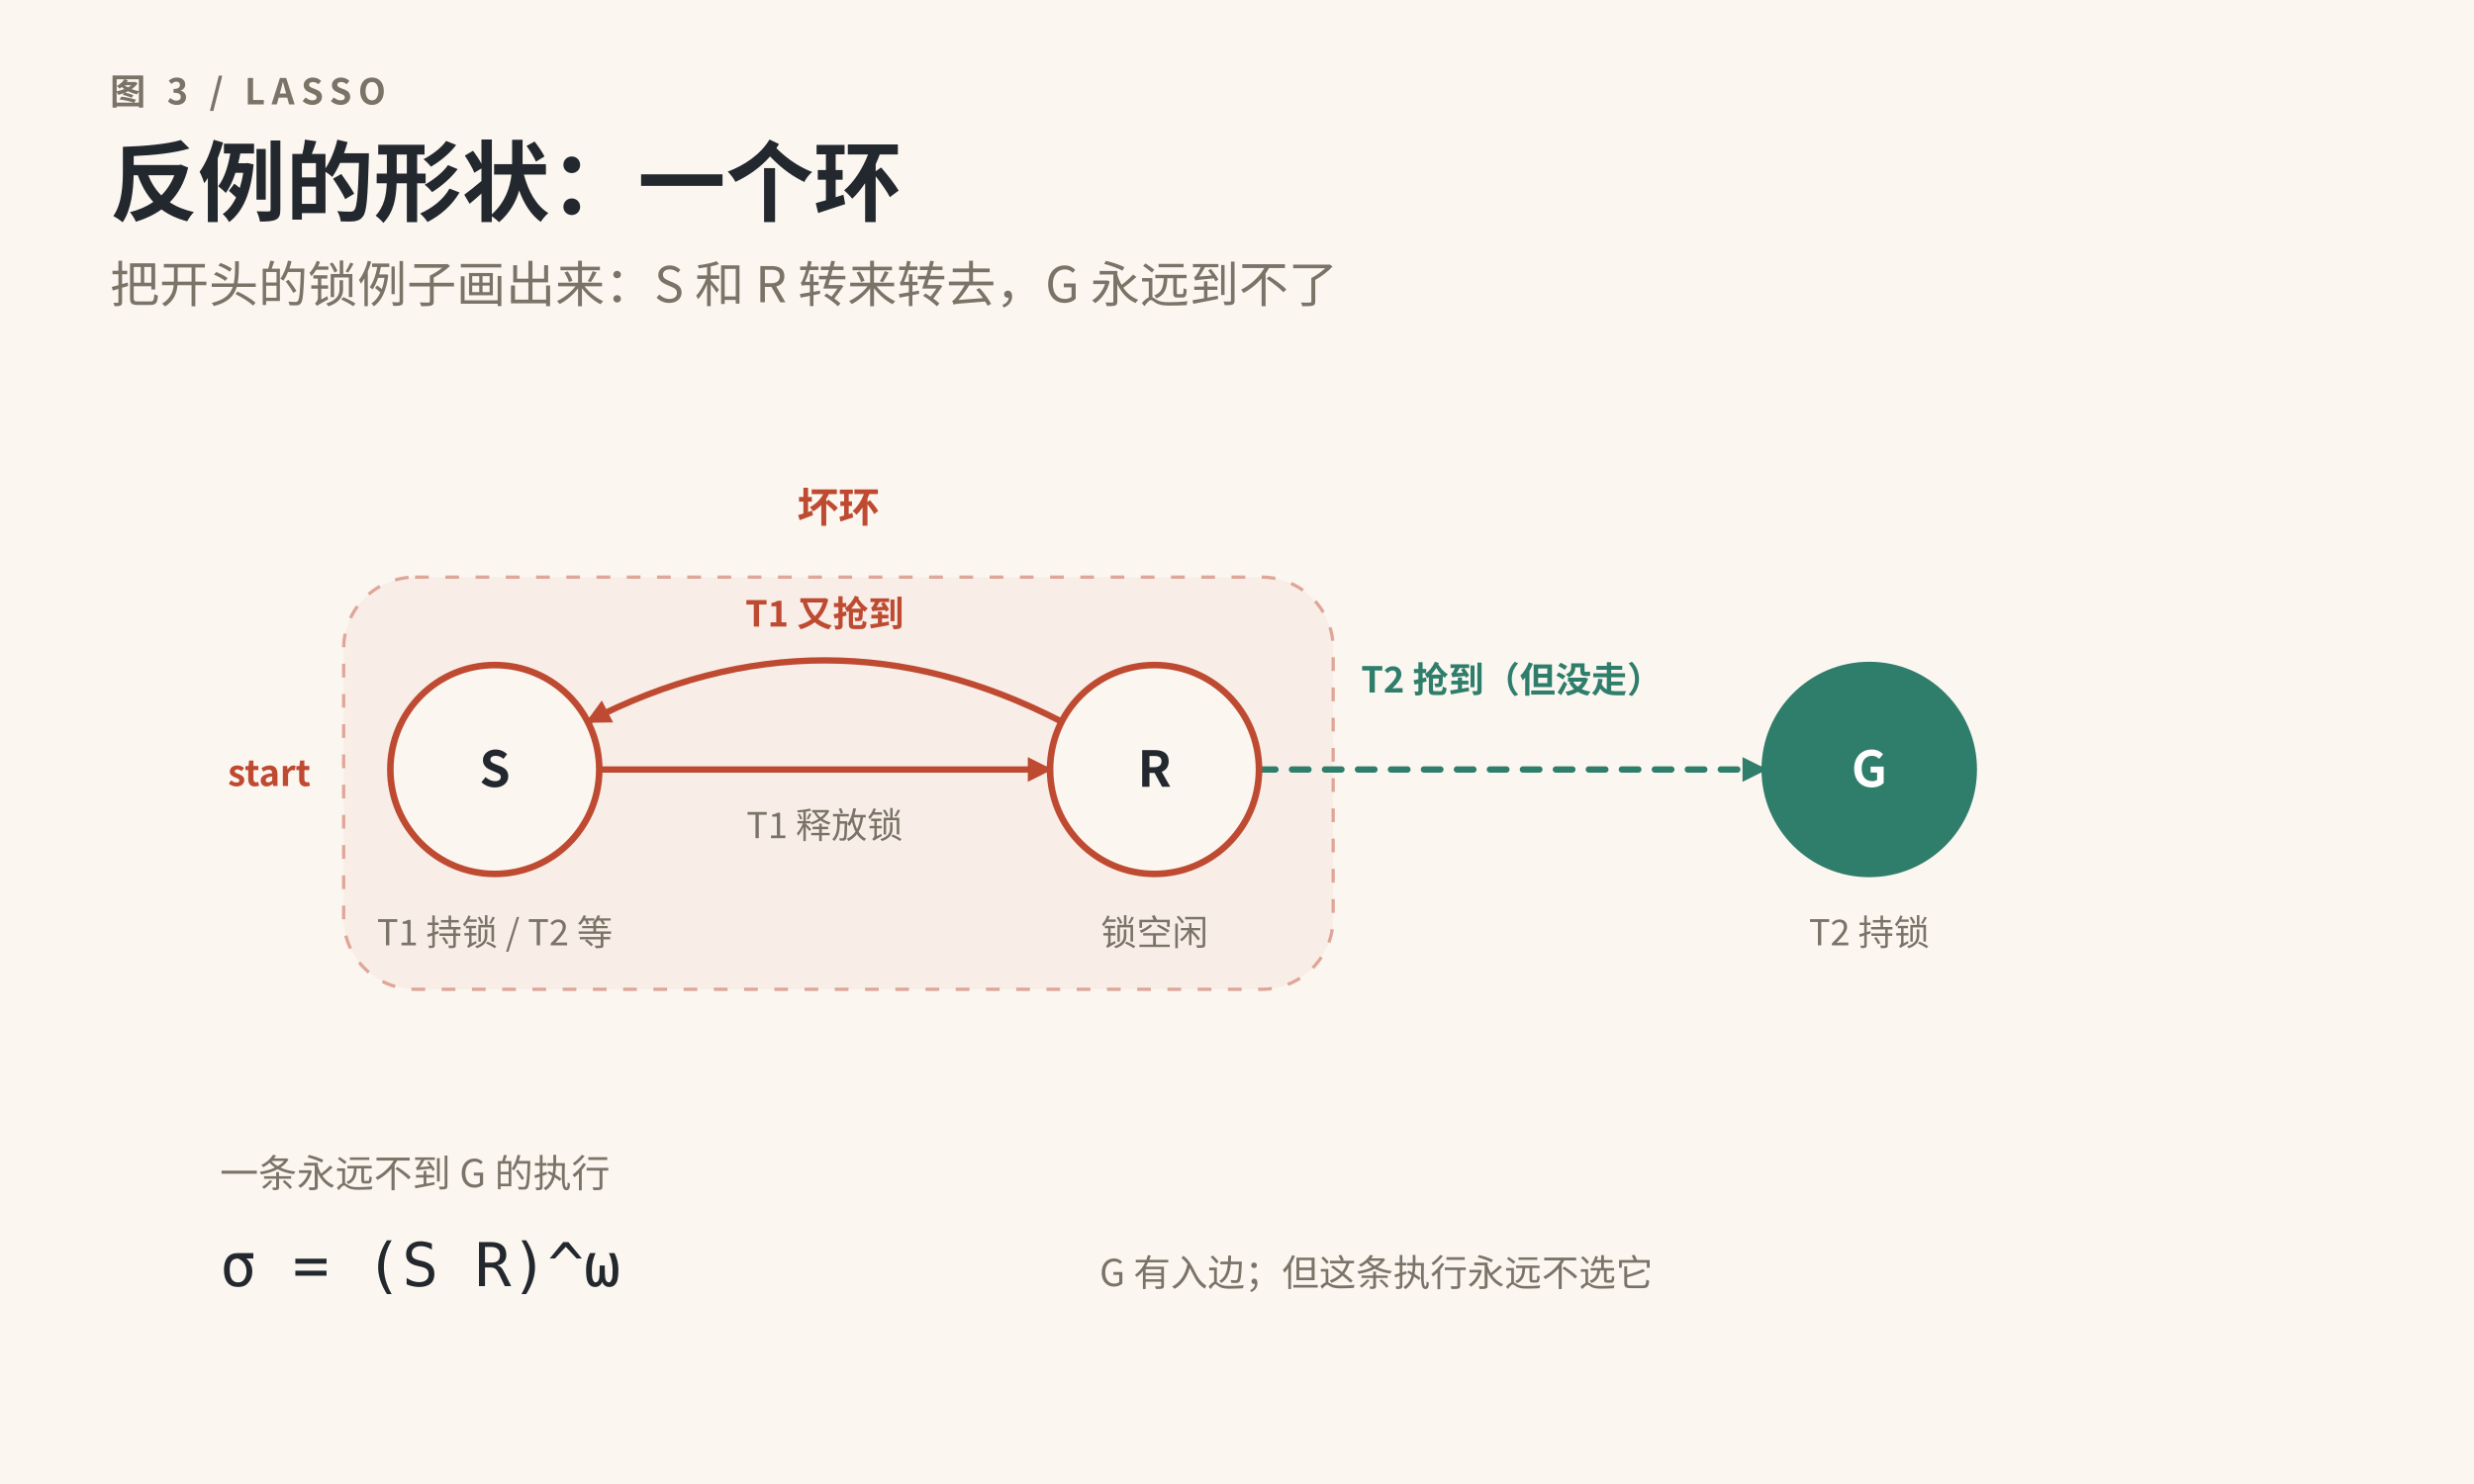
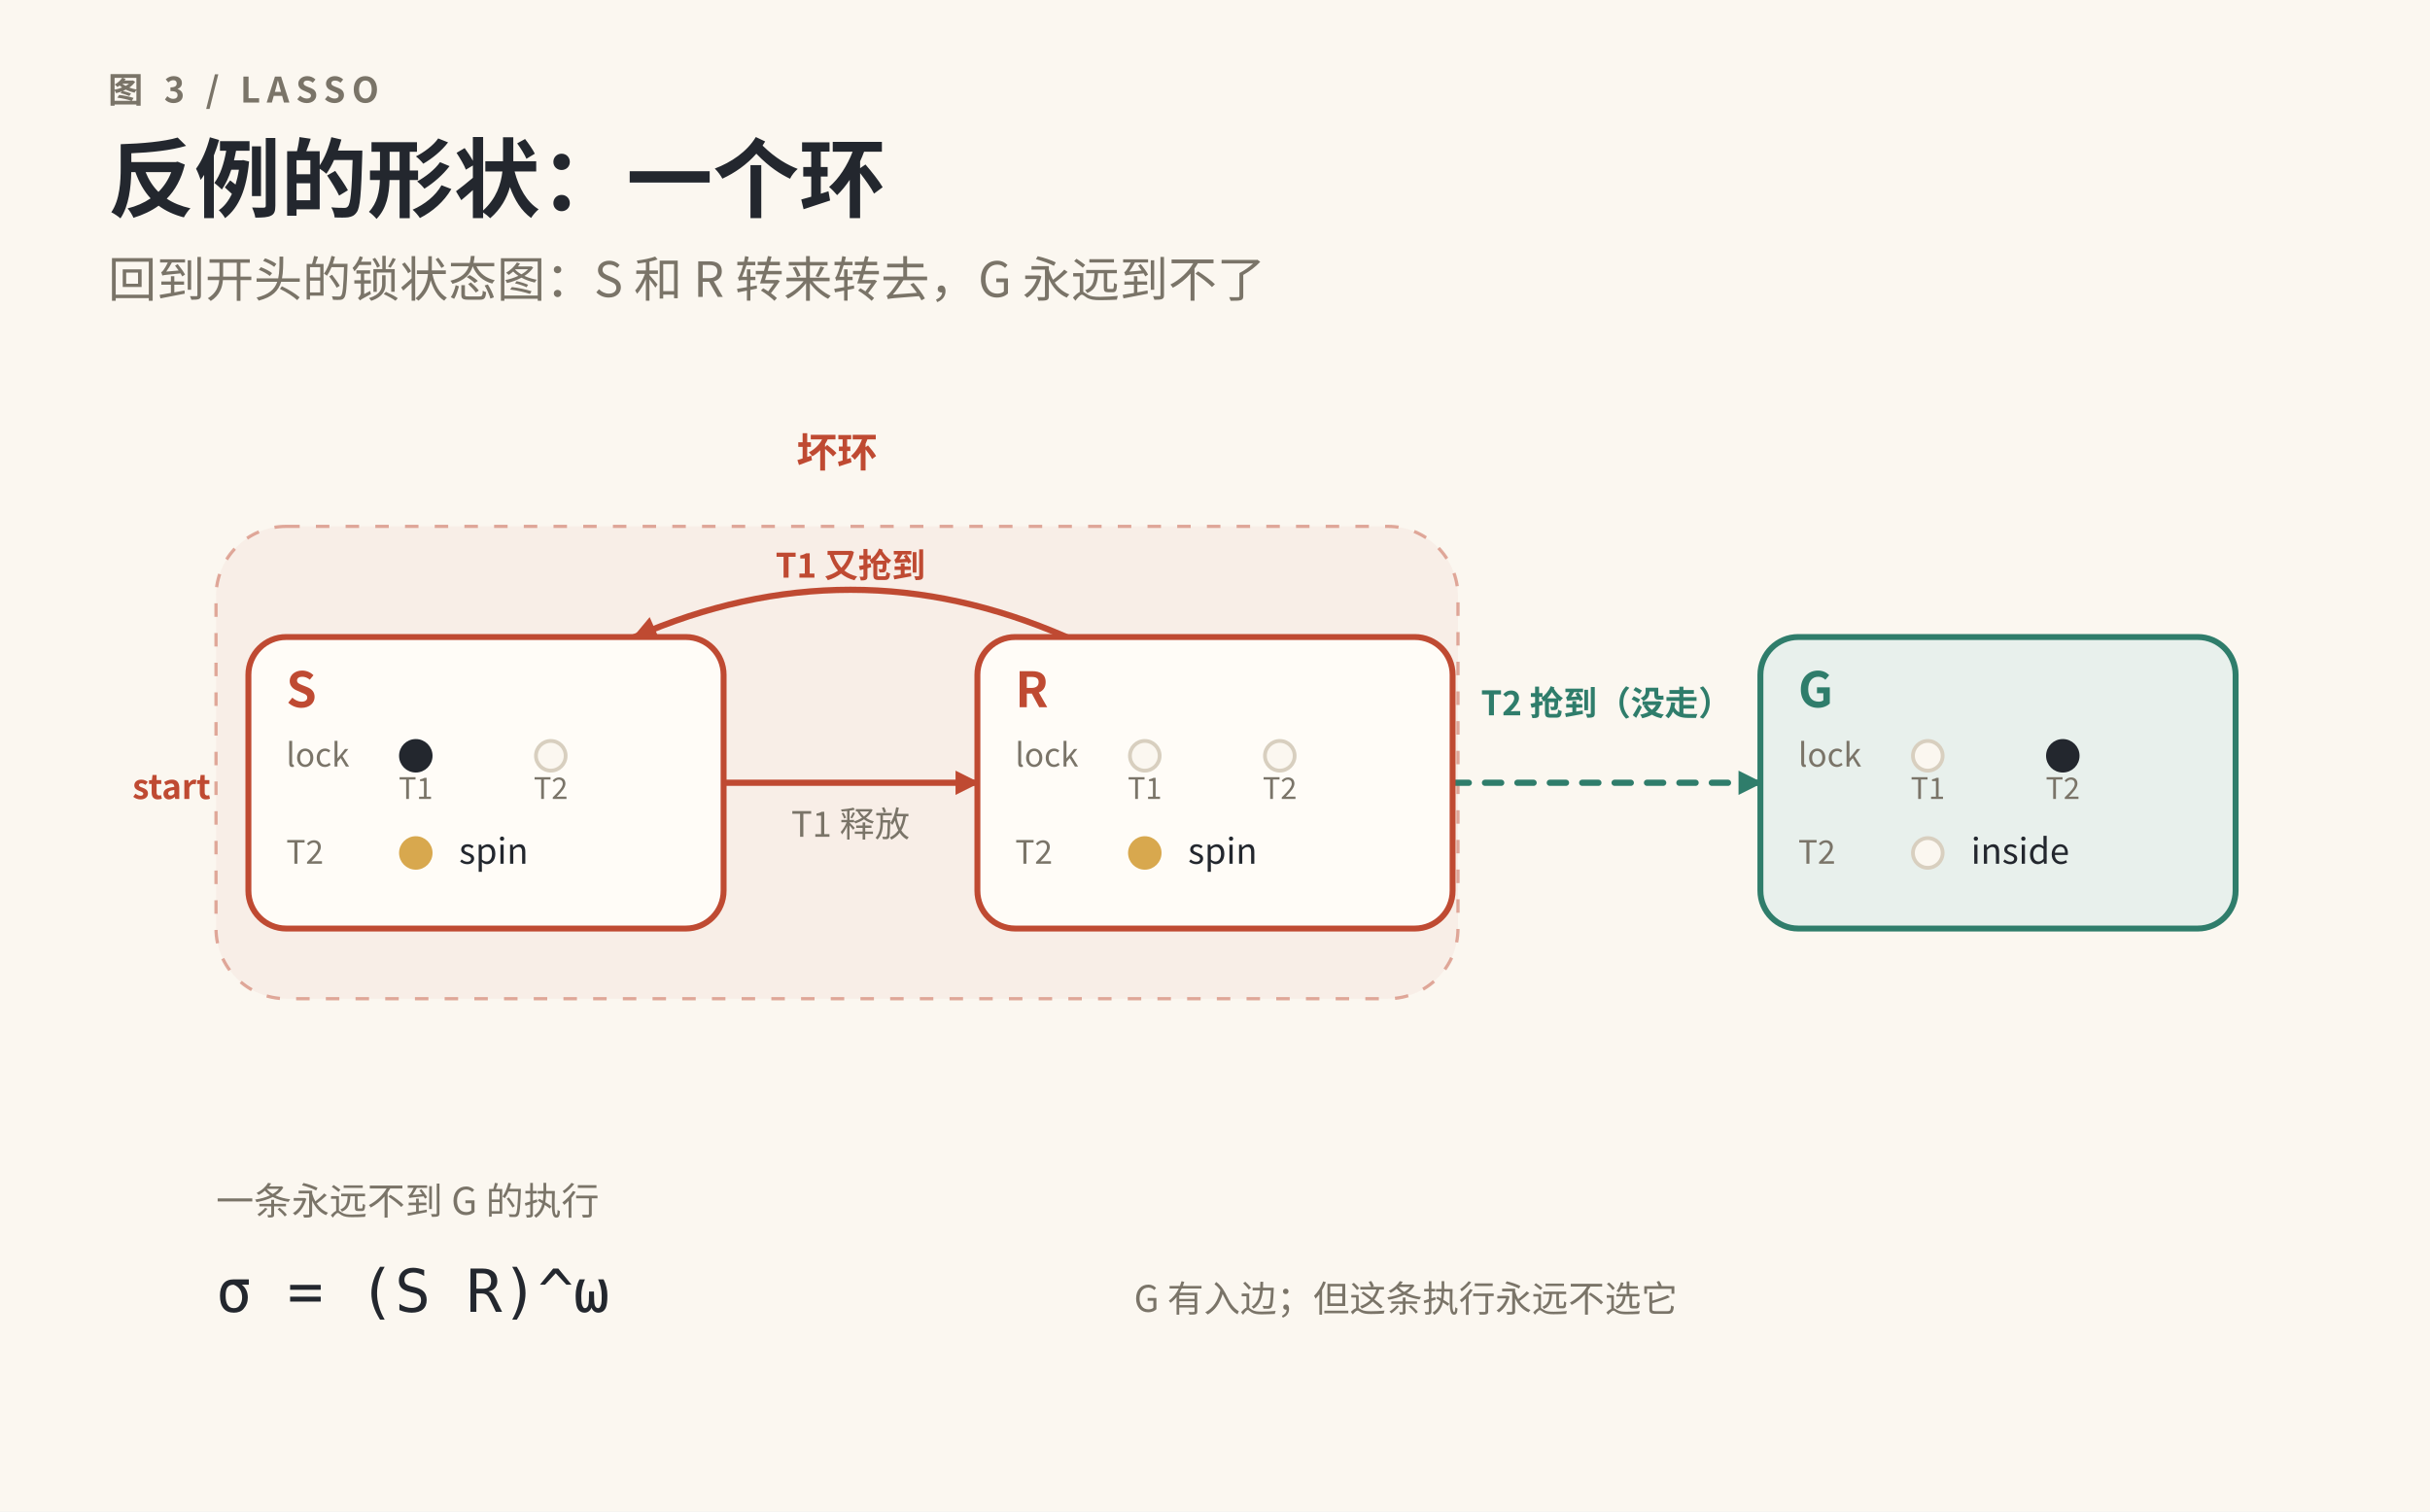
- <svg xmlns="http://www.w3.org/2000/svg" width="1800" height="1080" viewBox="0 0 900 540" text-rendering="geometricPrecision">
+ <svg xmlns="http://www.w3.org/2000/svg" width="1800" height="1120" viewBox="0 0 900 560" text-rendering="geometricPrecision">
  <defs>
    <marker id="ar-red" viewBox="0 0 10 10" refX="9" refY="5" markerWidth="9" markerHeight="9" markerUnits="userSpaceOnUse" orient="auto">
      <path d="M 0 0 L 10 5 L 0 10 z" fill="#BF4A32" />
    </marker>
    <marker id="ar-green" viewBox="0 0 10 10" refX="9" refY="5" markerWidth="9" markerHeight="9" markerUnits="userSpaceOnUse" orient="auto">
      <path d="M 0 0 L 10 5 L 0 10 z" fill="#2F7D6B" />
    </marker>
  </defs>
-   <rect width="900" height="540" fill="#FBF7F0" />
+   <rect width="900" height="560" fill="#FBF7F0" />
  <text x="40.0" y="38.0" font-family="PingFang SC, Hiragino Sans GB, Noto Sans CJK SC, sans-serif" font-size="13" font-weight="600" fill="#7A7468" text-anchor="start" letter-spacing="2.4">图 3 / LASSO</text>
  <text x="40.0" y="78.0" font-family="PingFang SC, Hiragino Sans GB, Noto Sans CJK SC, sans-serif" font-size="32" font-weight="700" fill="#23272E" text-anchor="start">反例的形状：一个环</text>
-   <text x="40.0" y="110.0" font-family="PingFang SC, Hiragino Sans GB, Noto Sans CJK SC, sans-serif" font-size="18" font-weight="normal" fill="#7A7468" text-anchor="start">把开头的锁例子画出来：S 和 R 转来转去，G 永远到不了</text>
-   <rect x="125.0" y="210.0" width="360.0" height="150.0" rx="26" fill="#BF4A32" stroke="none" stroke-width="1" opacity="0.05" />
-   <rect x="125.0" y="210.0" width="360.0" height="150.0" rx="26" fill="none" stroke="#BF4A32" stroke-width="1.2" stroke-dasharray="5 6" opacity="0.45" />
-   <text x="305.0" y="190.0" font-family="PingFang SC, Hiragino Sans GB, Noto Sans CJK SC, sans-serif" font-size="15" font-weight="700" fill="#BF4A32" text-anchor="middle">坏环</text>
-   <path d="M 218.0 280.0 Q 300.0 280.0 382.0 280.0" fill="none" stroke="#BF4A32" stroke-width="2.3" stroke-linecap="round" marker-end="url(#ar-red)" />
-   <path d="M 386.2 262.6 Q 300.0 218.0 213.8 262.6" fill="none" stroke="#BF4A32" stroke-width="2.3" stroke-linecap="round" marker-end="url(#ar-red)" />
-   <path d="M 458.0 280.0 Q 550.0 280.0 642.0 280.0" fill="none" stroke="#2F7D6B" stroke-width="2.3" stroke-linecap="round" stroke-dasharray="6 6" marker-end="url(#ar-green)" />
-   <text x="300.0" y="228.0" font-family="PingFang SC, Hiragino Sans GB, Noto Sans CJK SC, sans-serif" font-size="13" font-weight="600" fill="#BF4A32" text-anchor="middle">T1 又抢到</text>
-   <text x="300.0" y="305.0" font-family="PingFang SC, Hiragino Sans GB, Noto Sans CJK SC, sans-serif" font-size="13" font-weight="normal" fill="#7A7468" text-anchor="middle">T1 释放锁</text>
-   <text x="550.0" y="252.0" font-family="PingFang SC, Hiragino Sans GB, Noto Sans CJK SC, sans-serif" font-size="13" font-weight="600" fill="#2F7D6B" text-anchor="middle">T2 抢到（但没走）</text>
-   <circle cx="180.0" cy="280.0" r="38.0" fill="#FBF7F0" stroke="#BF4A32" stroke-width="2.4" />
-   <text x="180.0" y="286.3" font-family="PingFang SC, Hiragino Sans GB, Noto Sans CJK SC, sans-serif" font-size="18" font-weight="600" fill="#23272E" text-anchor="middle">S</text>
-   <circle cx="420.0" cy="280.0" r="38.0" fill="#FBF7F0" stroke="#BF4A32" stroke-width="2.4" />
-   <text x="420.0" y="286.3" font-family="PingFang SC, Hiragino Sans GB, Noto Sans CJK SC, sans-serif" font-size="18" font-weight="600" fill="#23272E" text-anchor="middle">R</text>
-   <circle cx="680.0" cy="280.0" r="38.0" fill="#2F7D6B" stroke="#2F7D6B" stroke-width="2.4" />
-   <text x="680.0" y="286.3" font-family="PingFang SC, Hiragino Sans GB, Noto Sans CJK SC, sans-serif" font-size="18" font-weight="600" fill="#FFFFFF" text-anchor="middle">G</text>
-   <text x="180.0" y="344.0" font-family="PingFang SC, Hiragino Sans GB, Noto Sans CJK SC, sans-serif" font-size="13" font-weight="normal" fill="#7A7468" text-anchor="middle">T1 持锁 / T2 等</text>
-   <text x="420.0" y="344.0" font-family="PingFang SC, Hiragino Sans GB, Noto Sans CJK SC, sans-serif" font-size="13" font-weight="normal" fill="#7A7468" text-anchor="middle">锁空闲</text>
-   <text x="680.0" y="344.0" font-family="PingFang SC, Hiragino Sans GB, Noto Sans CJK SC, sans-serif" font-size="13" font-weight="normal" fill="#7A7468" text-anchor="middle">T2 持锁</text>
-   <text x="113.0" y="286.0" font-family="PingFang SC, Hiragino Sans GB, Noto Sans CJK SC, sans-serif" font-size="13" font-weight="600" fill="#BF4A32" text-anchor="end">start</text>
-   <text x="80.0" y="432.0" font-family="PingFang SC, Hiragino Sans GB, Noto Sans CJK SC, sans-serif" font-size="14" font-weight="normal" fill="#7A7468" text-anchor="start">一条永远不到 G 的执行</text>
-   <text x="80.0" y="468.0" font-family="SFMono-Regular, Menlo, Consolas, monospace" font-size="22" font-weight="normal" fill="#23272E" text-anchor="start">σ = (S R)^ω</text>
-   <text x="400.0" y="468.0" font-family="PingFang SC, Hiragino Sans GB, Noto Sans CJK SC, sans-serif" font-size="13.5" font-weight="normal" fill="#7A7468" text-anchor="start">G 有入边；但这条执行永远不选它</text>
+   <text x="40.0" y="110.0" font-family="PingFang SC, Hiragino Sans GB, Noto Sans CJK SC, sans-serif" font-size="18" font-weight="normal" fill="#7A7468" text-anchor="start">回到开头的锁状态图：S 和 R 转来转去，G 永远到不了</text>
+   <rect x="80.0" y="195.0" width="460.0" height="175.0" rx="26" fill="#BF4A32" stroke="none" stroke-width="1" opacity="0.05" />
+   <rect x="80.0" y="195.0" width="460.0" height="175.0" rx="26" fill="none" stroke="#BF4A32" stroke-width="1.2" stroke-dasharray="5 6" opacity="0.45" />
+   <text x="310.0" y="173.0" font-family="PingFang SC, Hiragino Sans GB, Noto Sans CJK SC, sans-serif" font-size="15" font-weight="700" fill="#BF4A32" text-anchor="middle">坏环</text>
+   <path d="M 268.0 290.0 Q 315.0 290.0 362.0 290.0" fill="none" stroke="#BF4A32" stroke-width="2.3" stroke-linecap="round" marker-end="url(#ar-red)" />
+   <path d="M 395.0 236.0 Q 315.0 201.0 235.0 236.0" fill="none" stroke="#BF4A32" stroke-width="2.3" stroke-linecap="round" marker-end="url(#ar-red)" />
+   <path d="M 538.0 290.0 Q 595.0 290.0 652.0 290.0" fill="none" stroke="#2F7D6B" stroke-width="2.3" stroke-linecap="round" stroke-dasharray="6 6" marker-end="url(#ar-green)" />
+   <text x="315.0" y="214.0" font-family="PingFang SC, Hiragino Sans GB, Noto Sans CJK SC, sans-serif" font-size="12.5" font-weight="600" fill="#BF4A32" text-anchor="middle">T1 又抢到</text>
+   <text x="315.0" y="310.0" font-family="PingFang SC, Hiragino Sans GB, Noto Sans CJK SC, sans-serif" font-size="13" font-weight="normal" fill="#7A7468" text-anchor="middle">T1 释放</text>
+   <text x="595.0" y="265.0" font-family="PingFang SC, Hiragino Sans GB, Noto Sans CJK SC, sans-serif" font-size="12.5" font-weight="600" fill="#2F7D6B" text-anchor="middle">T2 抢到（没走）</text>
+   <rect x="92.0" y="236.0" width="176.0" height="108.0" rx="14" fill="#FFFCF7" stroke="#BF4A32" stroke-width="2.2" />
+   <text x="106.0" y="262.0" font-family="PingFang SC, Hiragino Sans GB, Noto Sans CJK SC, sans-serif" font-size="18" font-weight="700" fill="#BF4A32" text-anchor="start">S</text>
+   <text x="106.0" y="284.0" font-family="PingFang SC, Hiragino Sans GB, Noto Sans CJK SC, sans-serif" font-size="12" font-weight="normal" fill="#7A7468" text-anchor="start">lock</text>
+   <circle cx="154.0" cy="280.0" r="5.5" fill="#23272E" stroke="#23272E" stroke-width="1.4" />
+   <text x="154.0" y="296.0" font-family="PingFang SC, Hiragino Sans GB, Noto Sans CJK SC, sans-serif" font-size="11" font-weight="normal" fill="#7A7468" text-anchor="middle">T1</text>
+   <circle cx="204.0" cy="280.0" r="5.5" fill="#FBF7F0" stroke="#D8CFBF" stroke-width="1.4" />
+   <text x="204.0" y="296.0" font-family="PingFang SC, Hiragino Sans GB, Noto Sans CJK SC, sans-serif" font-size="11" font-weight="normal" fill="#7A7468" text-anchor="middle">T2</text>
+   <text x="106.0" y="320.0" font-family="PingFang SC, Hiragino Sans GB, Noto Sans CJK SC, sans-serif" font-size="12" font-weight="normal" fill="#7A7468" text-anchor="start">T2</text>
+   <circle cx="154.0" cy="316.0" r="5.5" fill="#D8A84E" stroke="#D8A84E" stroke-width="1.4" />
+   <text x="170.0" y="320.0" font-family="PingFang SC, Hiragino Sans GB, Noto Sans CJK SC, sans-serif" font-size="13" font-weight="normal" fill="#23272E" text-anchor="start">spin</text>
+   <rect x="362.0" y="236.0" width="176.0" height="108.0" rx="14" fill="#FFFCF7" stroke="#BF4A32" stroke-width="2.2" />
+   <text x="376.0" y="262.0" font-family="PingFang SC, Hiragino Sans GB, Noto Sans CJK SC, sans-serif" font-size="18" font-weight="700" fill="#BF4A32" text-anchor="start">R</text>
+   <text x="376.0" y="284.0" font-family="PingFang SC, Hiragino Sans GB, Noto Sans CJK SC, sans-serif" font-size="12" font-weight="normal" fill="#7A7468" text-anchor="start">lock</text>
+   <circle cx="424.0" cy="280.0" r="5.5" fill="#FBF7F0" stroke="#D8CFBF" stroke-width="1.4" />
+   <text x="424.0" y="296.0" font-family="PingFang SC, Hiragino Sans GB, Noto Sans CJK SC, sans-serif" font-size="11" font-weight="normal" fill="#7A7468" text-anchor="middle">T1</text>
+   <circle cx="474.0" cy="280.0" r="5.5" fill="#FBF7F0" stroke="#D8CFBF" stroke-width="1.4" />
+   <text x="474.0" y="296.0" font-family="PingFang SC, Hiragino Sans GB, Noto Sans CJK SC, sans-serif" font-size="11" font-weight="normal" fill="#7A7468" text-anchor="middle">T2</text>
+   <text x="376.0" y="320.0" font-family="PingFang SC, Hiragino Sans GB, Noto Sans CJK SC, sans-serif" font-size="12" font-weight="normal" fill="#7A7468" text-anchor="start">T2</text>
+   <circle cx="424.0" cy="316.0" r="5.5" fill="#D8A84E" stroke="#D8A84E" stroke-width="1.4" />
+   <text x="440.0" y="320.0" font-family="PingFang SC, Hiragino Sans GB, Noto Sans CJK SC, sans-serif" font-size="13" font-weight="normal" fill="#23272E" text-anchor="start">spin</text>
+   <rect x="652.0" y="236.0" width="176.0" height="108.0" rx="14" fill="#E8F0EC" stroke="#2F7D6B" stroke-width="2.2" />
+   <text x="666.0" y="262.0" font-family="PingFang SC, Hiragino Sans GB, Noto Sans CJK SC, sans-serif" font-size="18" font-weight="700" fill="#2F7D6B" text-anchor="start">G</text>
+   <text x="666.0" y="284.0" font-family="PingFang SC, Hiragino Sans GB, Noto Sans CJK SC, sans-serif" font-size="12" font-weight="normal" fill="#7A7468" text-anchor="start">lock</text>
+   <circle cx="714.0" cy="280.0" r="5.5" fill="#FBF7F0" stroke="#D8CFBF" stroke-width="1.4" />
+   <text x="714.0" y="296.0" font-family="PingFang SC, Hiragino Sans GB, Noto Sans CJK SC, sans-serif" font-size="11" font-weight="normal" fill="#7A7468" text-anchor="middle">T1</text>
+   <circle cx="764.0" cy="280.0" r="5.5" fill="#23272E" stroke="#23272E" stroke-width="1.4" />
+   <text x="764.0" y="296.0" font-family="PingFang SC, Hiragino Sans GB, Noto Sans CJK SC, sans-serif" font-size="11" font-weight="normal" fill="#7A7468" text-anchor="middle">T2</text>
+   <text x="666.0" y="320.0" font-family="PingFang SC, Hiragino Sans GB, Noto Sans CJK SC, sans-serif" font-size="12" font-weight="normal" fill="#7A7468" text-anchor="start">T2</text>
+   <circle cx="714.0" cy="316.0" r="5.5" fill="#FBF7F0" stroke="#D8CFBF" stroke-width="1.4" />
+   <text x="730.0" y="320.0" font-family="PingFang SC, Hiragino Sans GB, Noto Sans CJK SC, sans-serif" font-size="13" font-weight="normal" fill="#23272E" text-anchor="start">inside</text>
+   <text x="78.0" y="296.0" font-family="PingFang SC, Hiragino Sans GB, Noto Sans CJK SC, sans-serif" font-size="12.5" font-weight="600" fill="#BF4A32" text-anchor="end">start</text>
+   <text x="80.0" y="450.0" font-family="PingFang SC, Hiragino Sans GB, Noto Sans CJK SC, sans-serif" font-size="14" font-weight="normal" fill="#7A7468" text-anchor="start">一条永远不到 G 的执行</text>
+   <text x="80.0" y="486.0" font-family="SFMono-Regular, Menlo, Consolas, monospace" font-size="22" font-weight="normal" fill="#23272E" text-anchor="start">σ = (S R)^ω</text>
+   <text x="420.0" y="486.0" font-family="PingFang SC, Hiragino Sans GB, Noto Sans CJK SC, sans-serif" font-size="13.5" font-weight="normal" fill="#7A7468" text-anchor="start">G 有入边；但这条执行永远不选它</text>
</svg>
